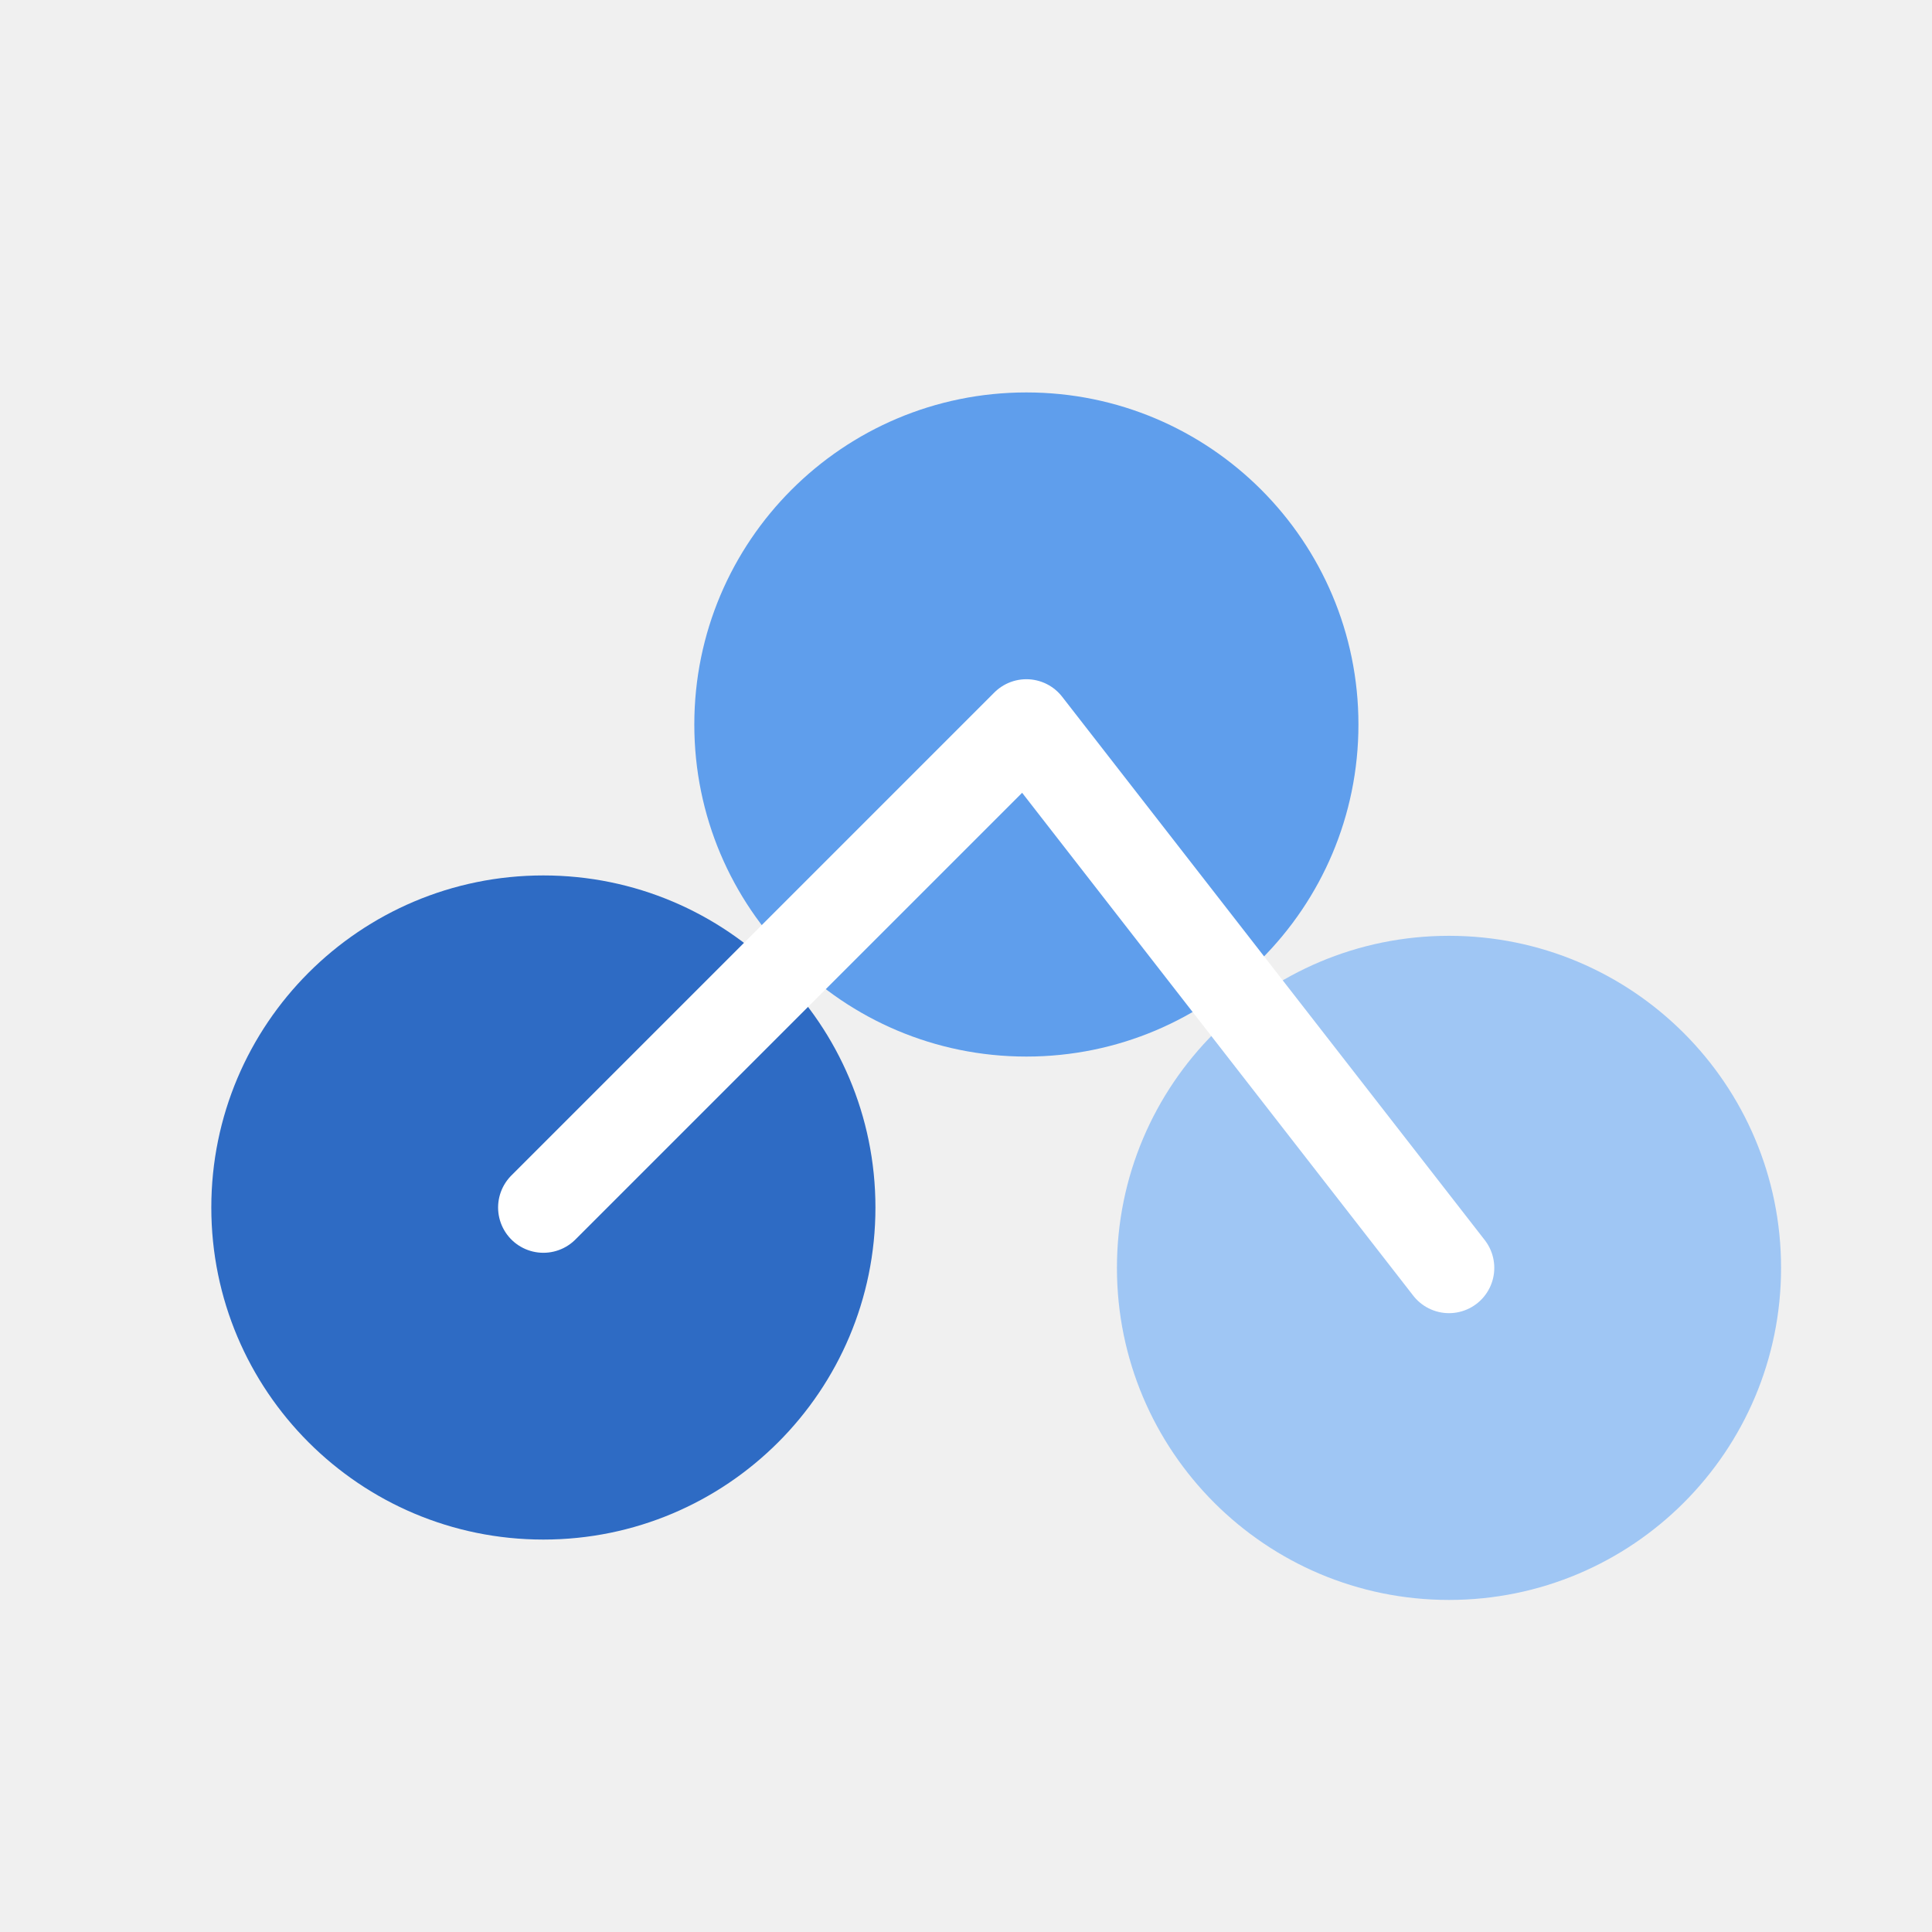
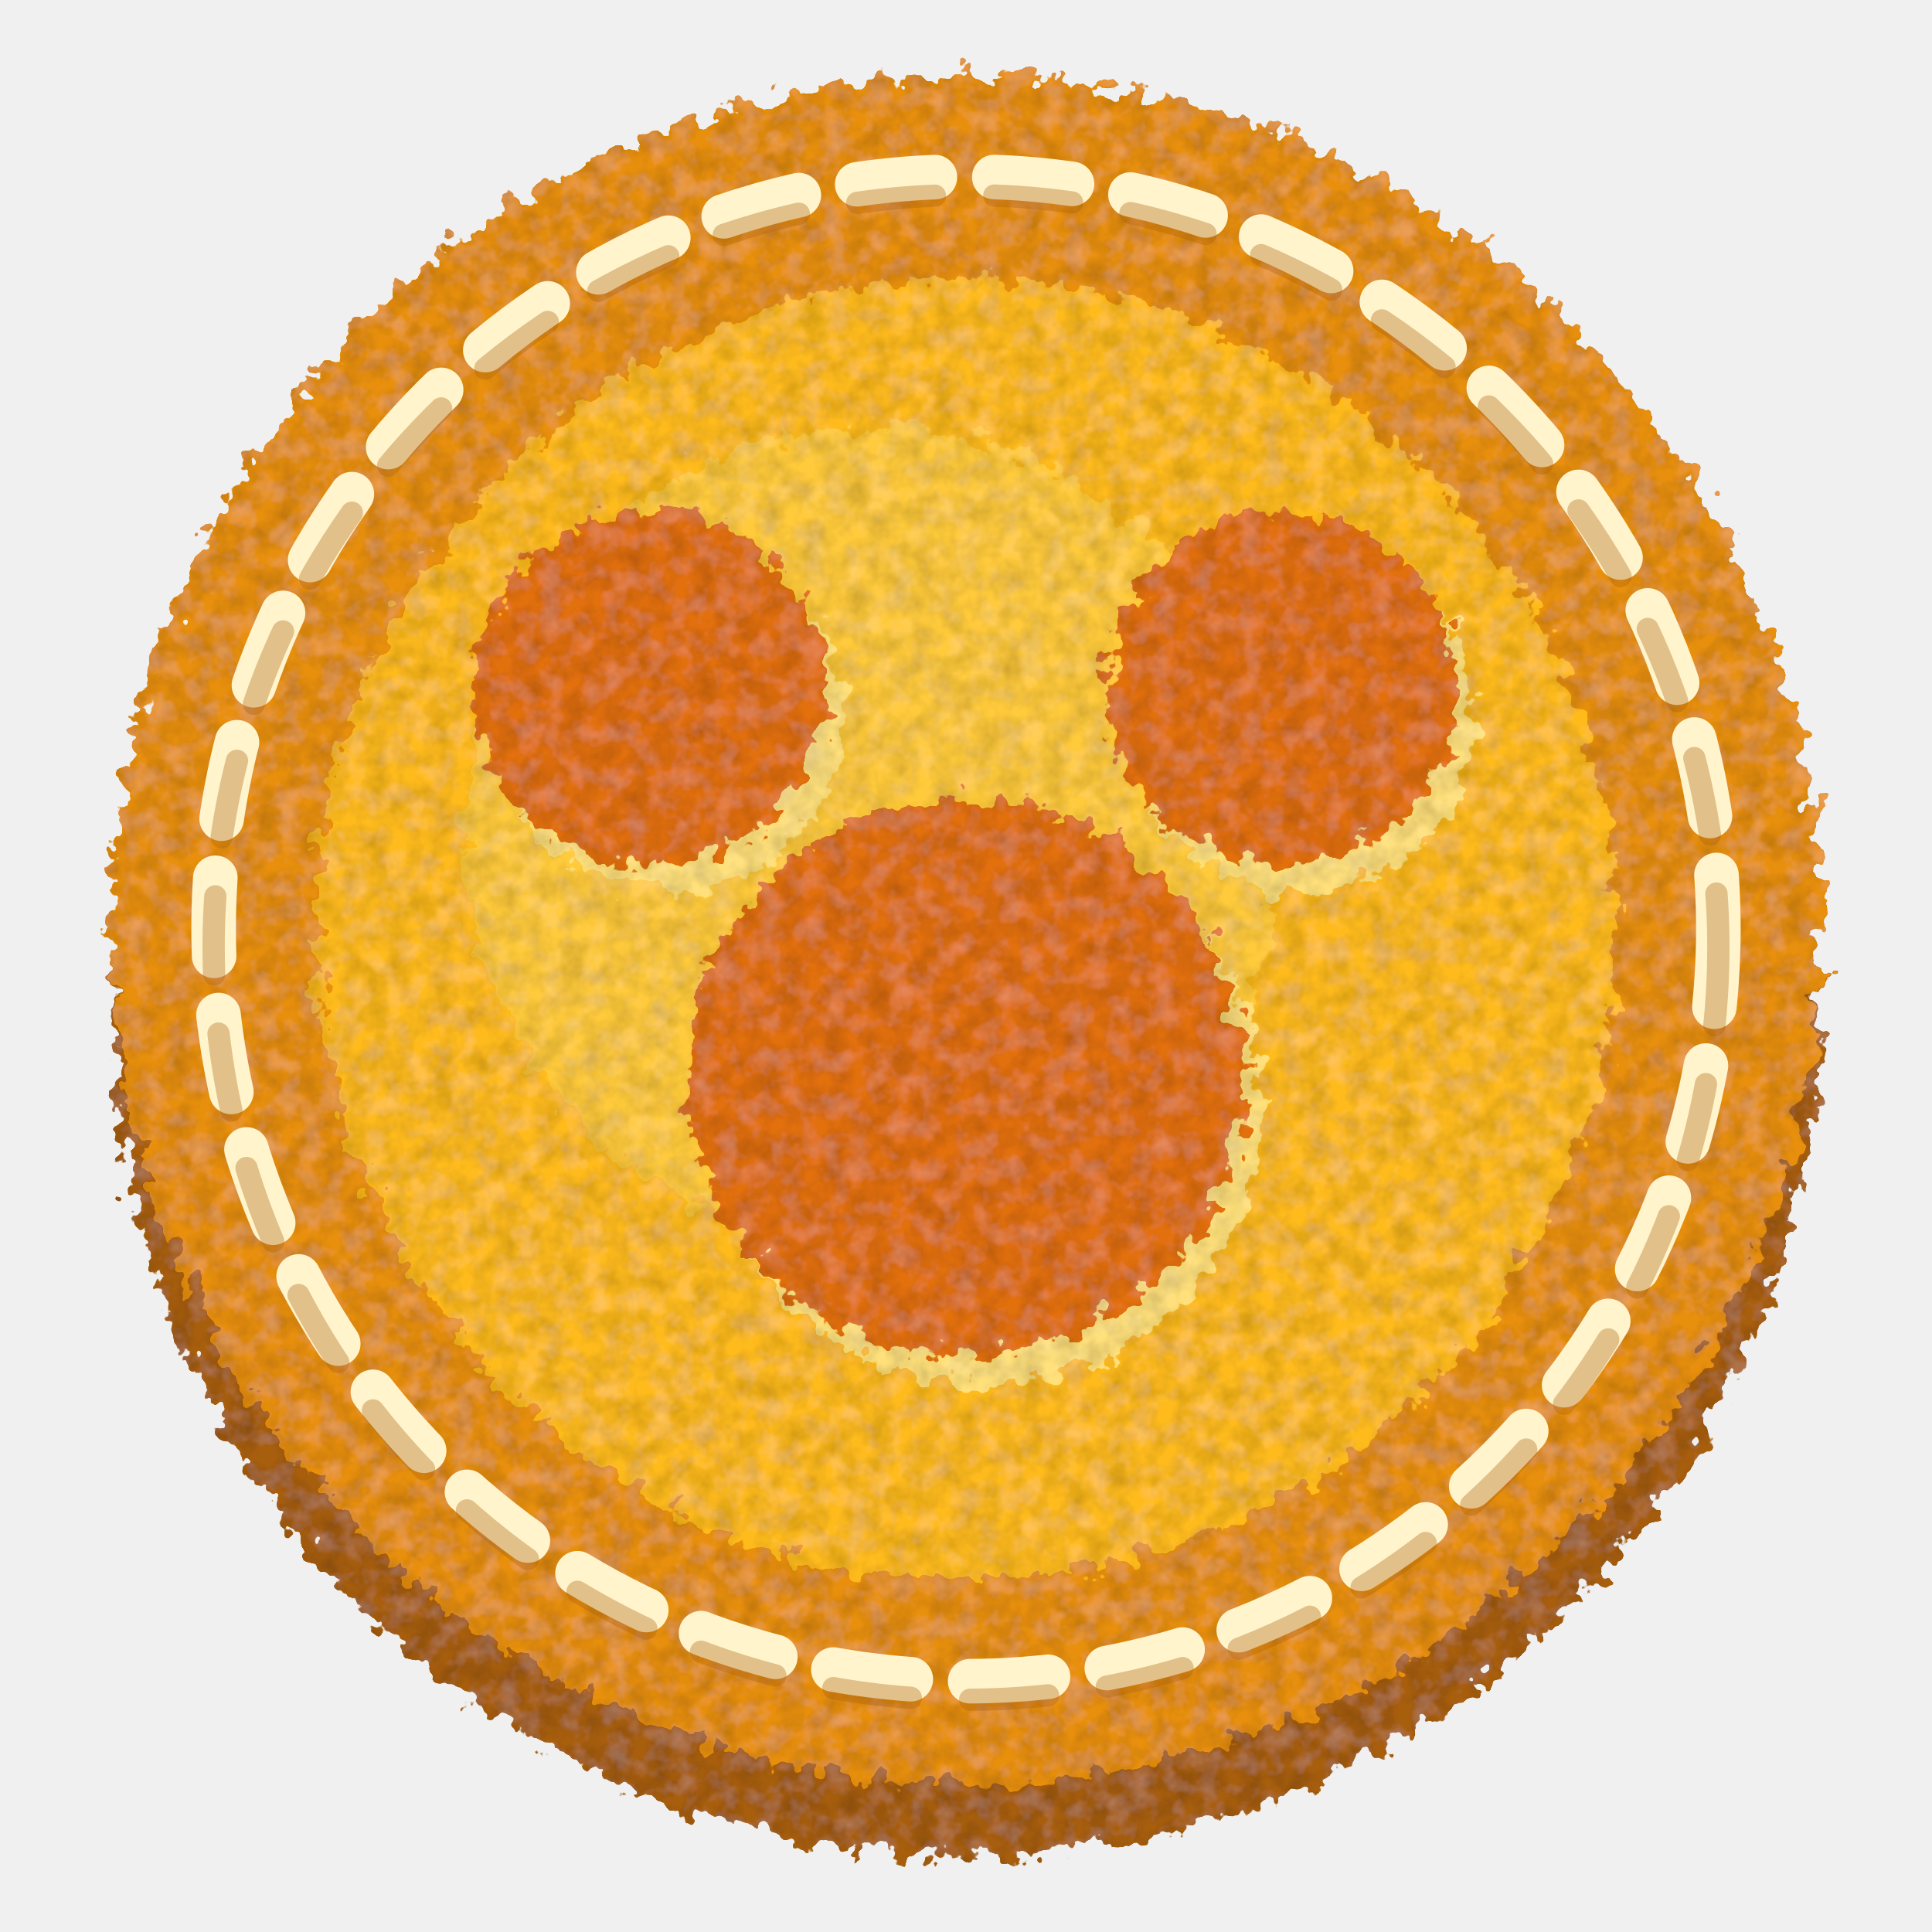
- <svg xmlns="http://www.w3.org/2000/svg" viewBox="0 0 64 64" width="64" height="64">
-   <circle cx="18" cy="40" r="11" fill="#2e6bc4" />
-   <circle cx="34" cy="24" r="11" fill="#5f9eec" />
-   <circle cx="48" cy="42" r="11" fill="#9fc6f4" />
-   <path d="M18 40 L34 24 L48 42" fill="none" stroke="#ffffff" stroke-width="3" stroke-linecap="round" stroke-linejoin="round" />
+ <svg xmlns="http://www.w3.org/2000/svg" viewBox="-2 0 104 104" width="64" height="64">
+   <defs>
+     <filter id="felt" x="-15%" y="-15%" width="130%" height="130%">
+       <feTurbulence type="fractalNoise" baseFrequency="0.85" numOctaves="3" seed="4" result="n" />
+       <feDisplacementMap in="SourceGraphic" in2="n" scale="2.6" xChannelSelector="R" yChannelSelector="G" result="d" />
+       <feColorMatrix in="n" type="matrix" values="0 0 0 0 0  0 0 0 0 0  0 0 0 0 0  0.55 0 0 0 -0.16" result="sp" />
+       <feComposite in="sp" in2="d" operator="in" result="spk" />
+       <feColorMatrix in="n" type="matrix" values="0 0 0 0 1  0 0 0 0 1  0 0 0 0 1  0 0.22 0 0 -0.1" result="hl" />
+       <feComposite in="hl" in2="d" operator="in" result="hlk" />
+       <feMerge>
+         <feMergeNode in="d" />
+         <feMergeNode in="spk" />
+         <feMergeNode in="hlk" />
+       </feMerge>
+     </filter>
+   </defs>
+   <g filter="url(#felt)">
+     <circle cx="50" cy="54" r="46" fill="#a85f0c" />
+     <circle cx="50" cy="50" r="46" fill="#e8900c" />
+     <circle cx="50" cy="50" r="35" fill="#ffbb1a" />
+     <circle cx="45" cy="45" r="22" fill="#ffd95a" opacity="0.5" />
+     <g fill="#ffe07a">
+       <circle cx="51" cy="59.5" r="15" />
+       <circle cx="34" cy="38.5" r="9.5" />
+       <circle cx="68" cy="38.5" r="9.5" />
+     </g>
+     <g fill="#e2700a">
+       <circle cx="50" cy="58" r="15" />
+       <circle cx="33" cy="37" r="9.5" />
+       <circle cx="67" cy="37" r="9.5" />
+     </g>
+     <g fill="#c25604" opacity="0.55">
+       <path d="M35 58a15 15 0 0 1 30 0a15 15 0 0 0 -30 0z" />
+     </g>
+   </g>
+   <circle cx="50" cy="50" r="40.5" fill="none" stroke="#fff4cc" stroke-width="2.4" stroke-dasharray="4.2 3.2" stroke-linecap="round" />
+   <circle cx="50" cy="51" r="40.5" fill="none" stroke="#a85f0c" stroke-width="1.2" stroke-dasharray="4.2 3.2" stroke-linecap="round" opacity="0.35" />
</svg>
